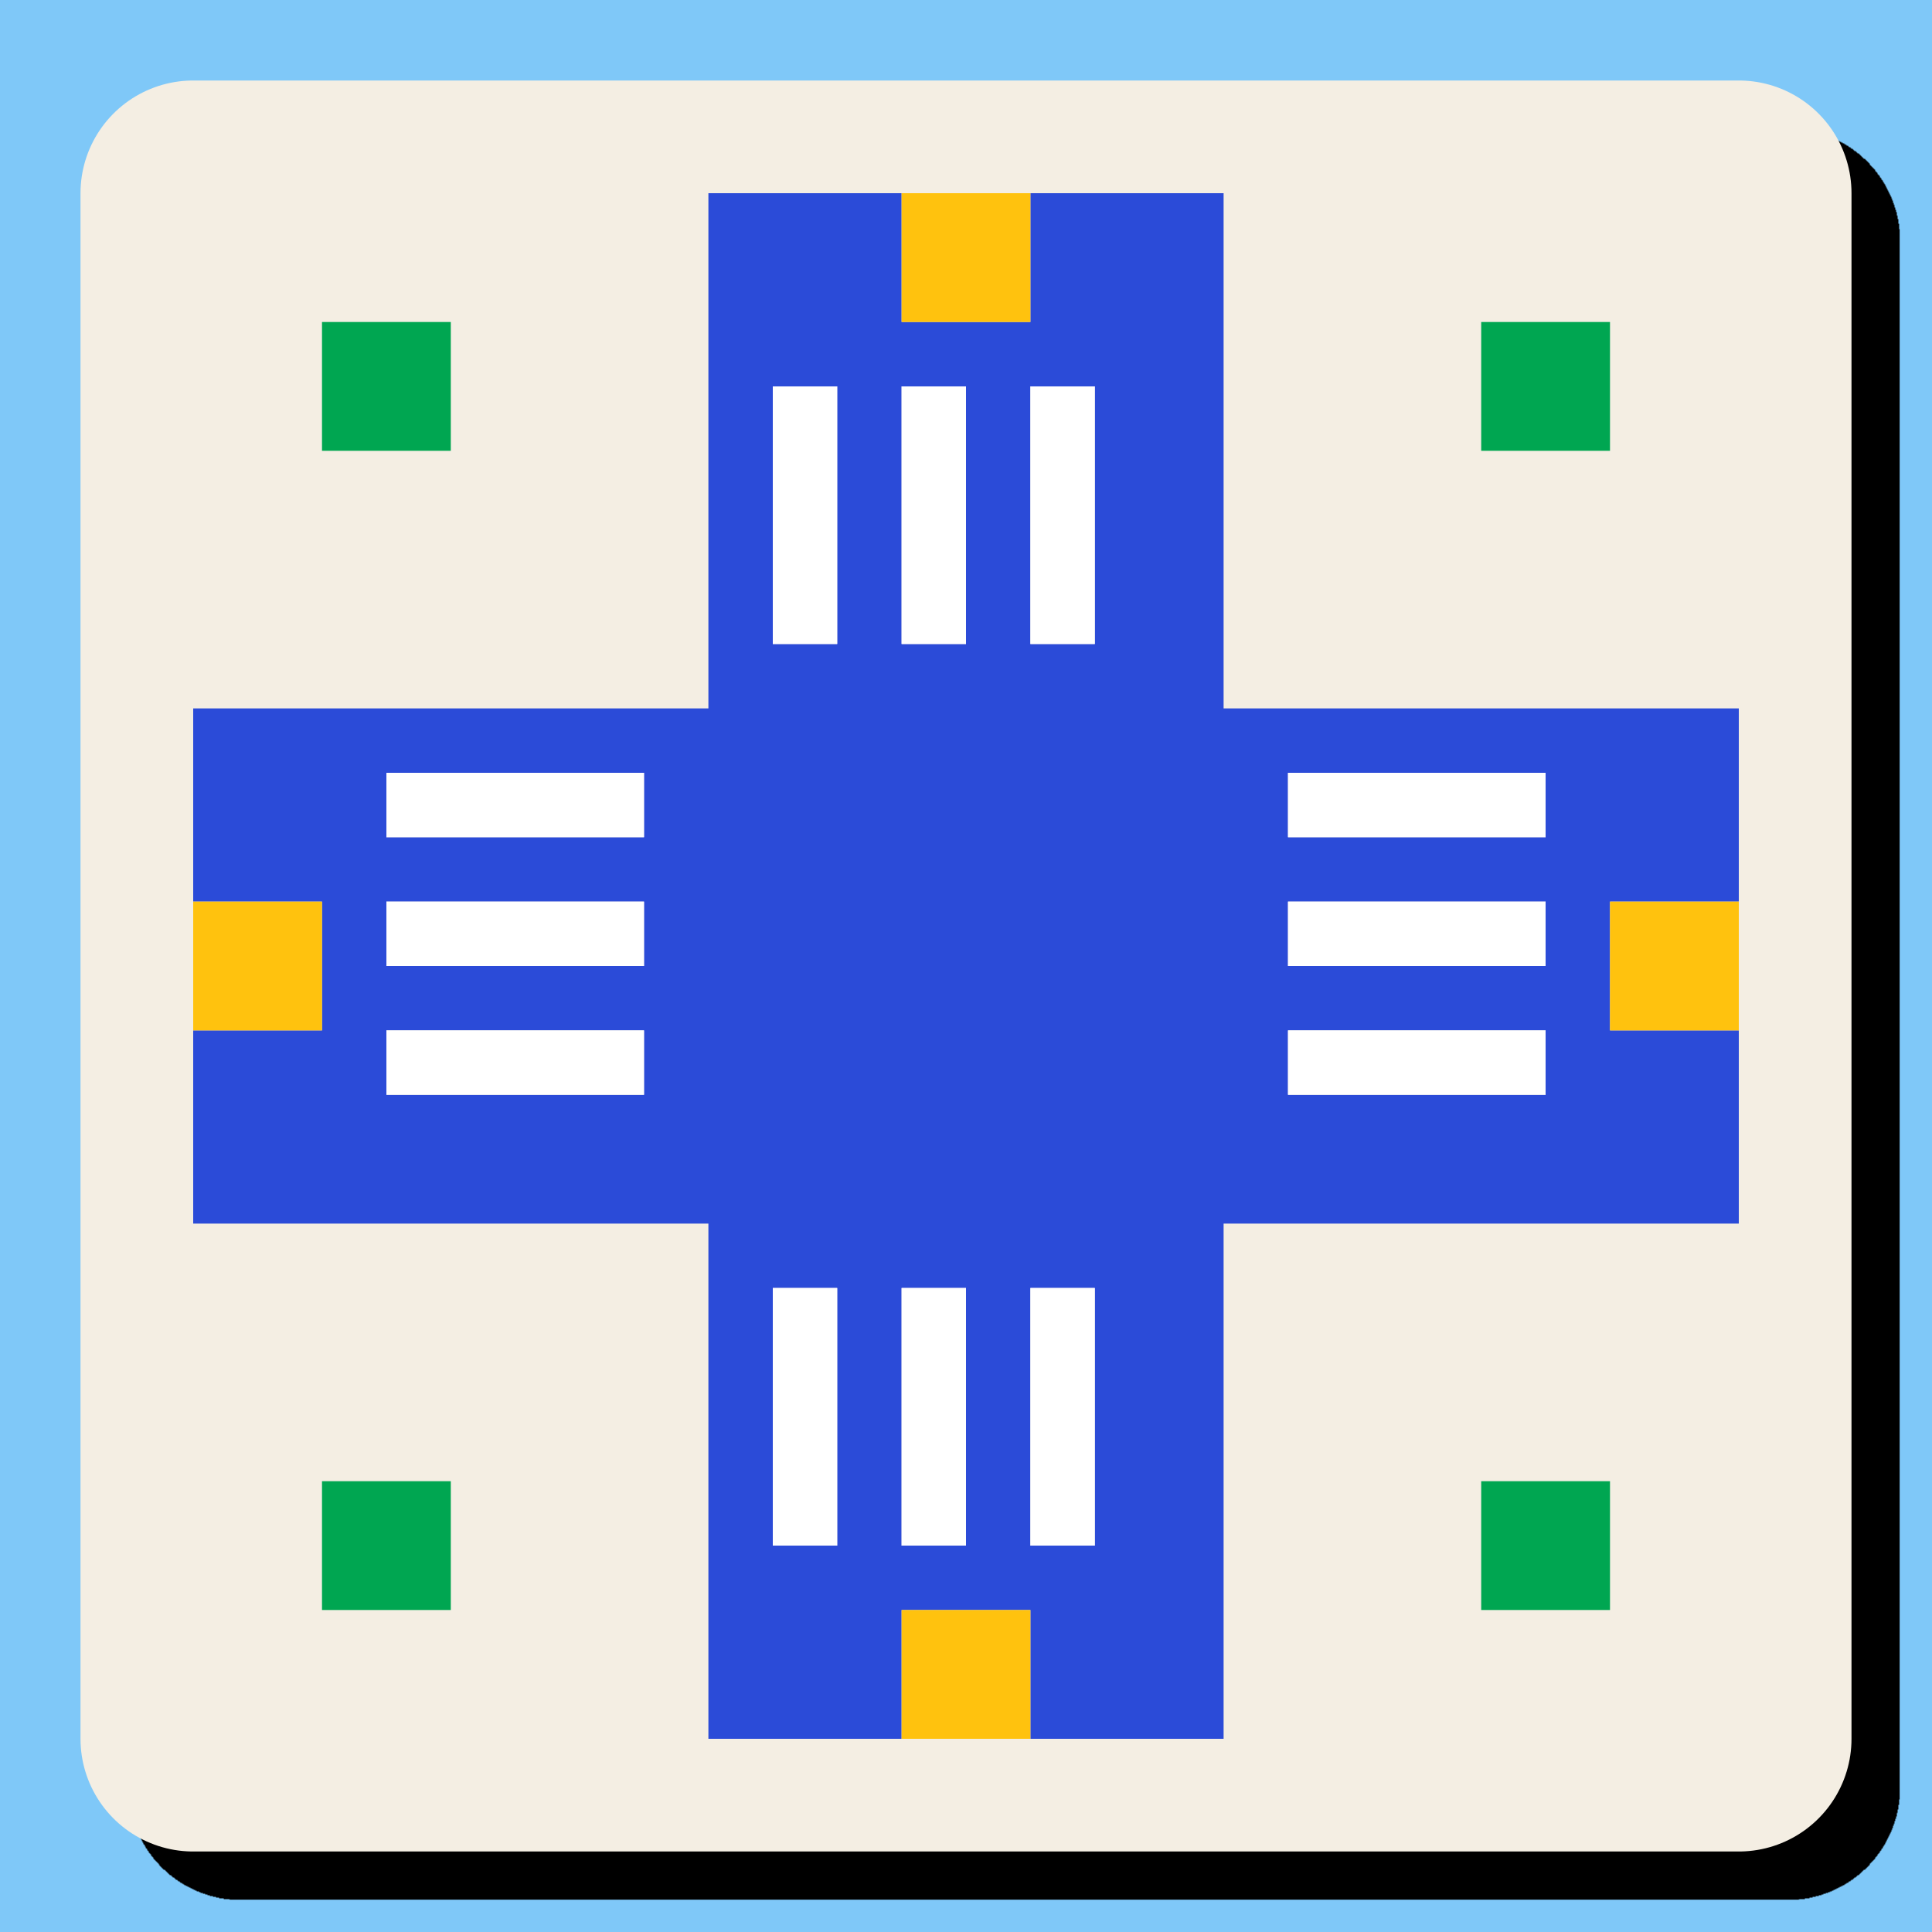
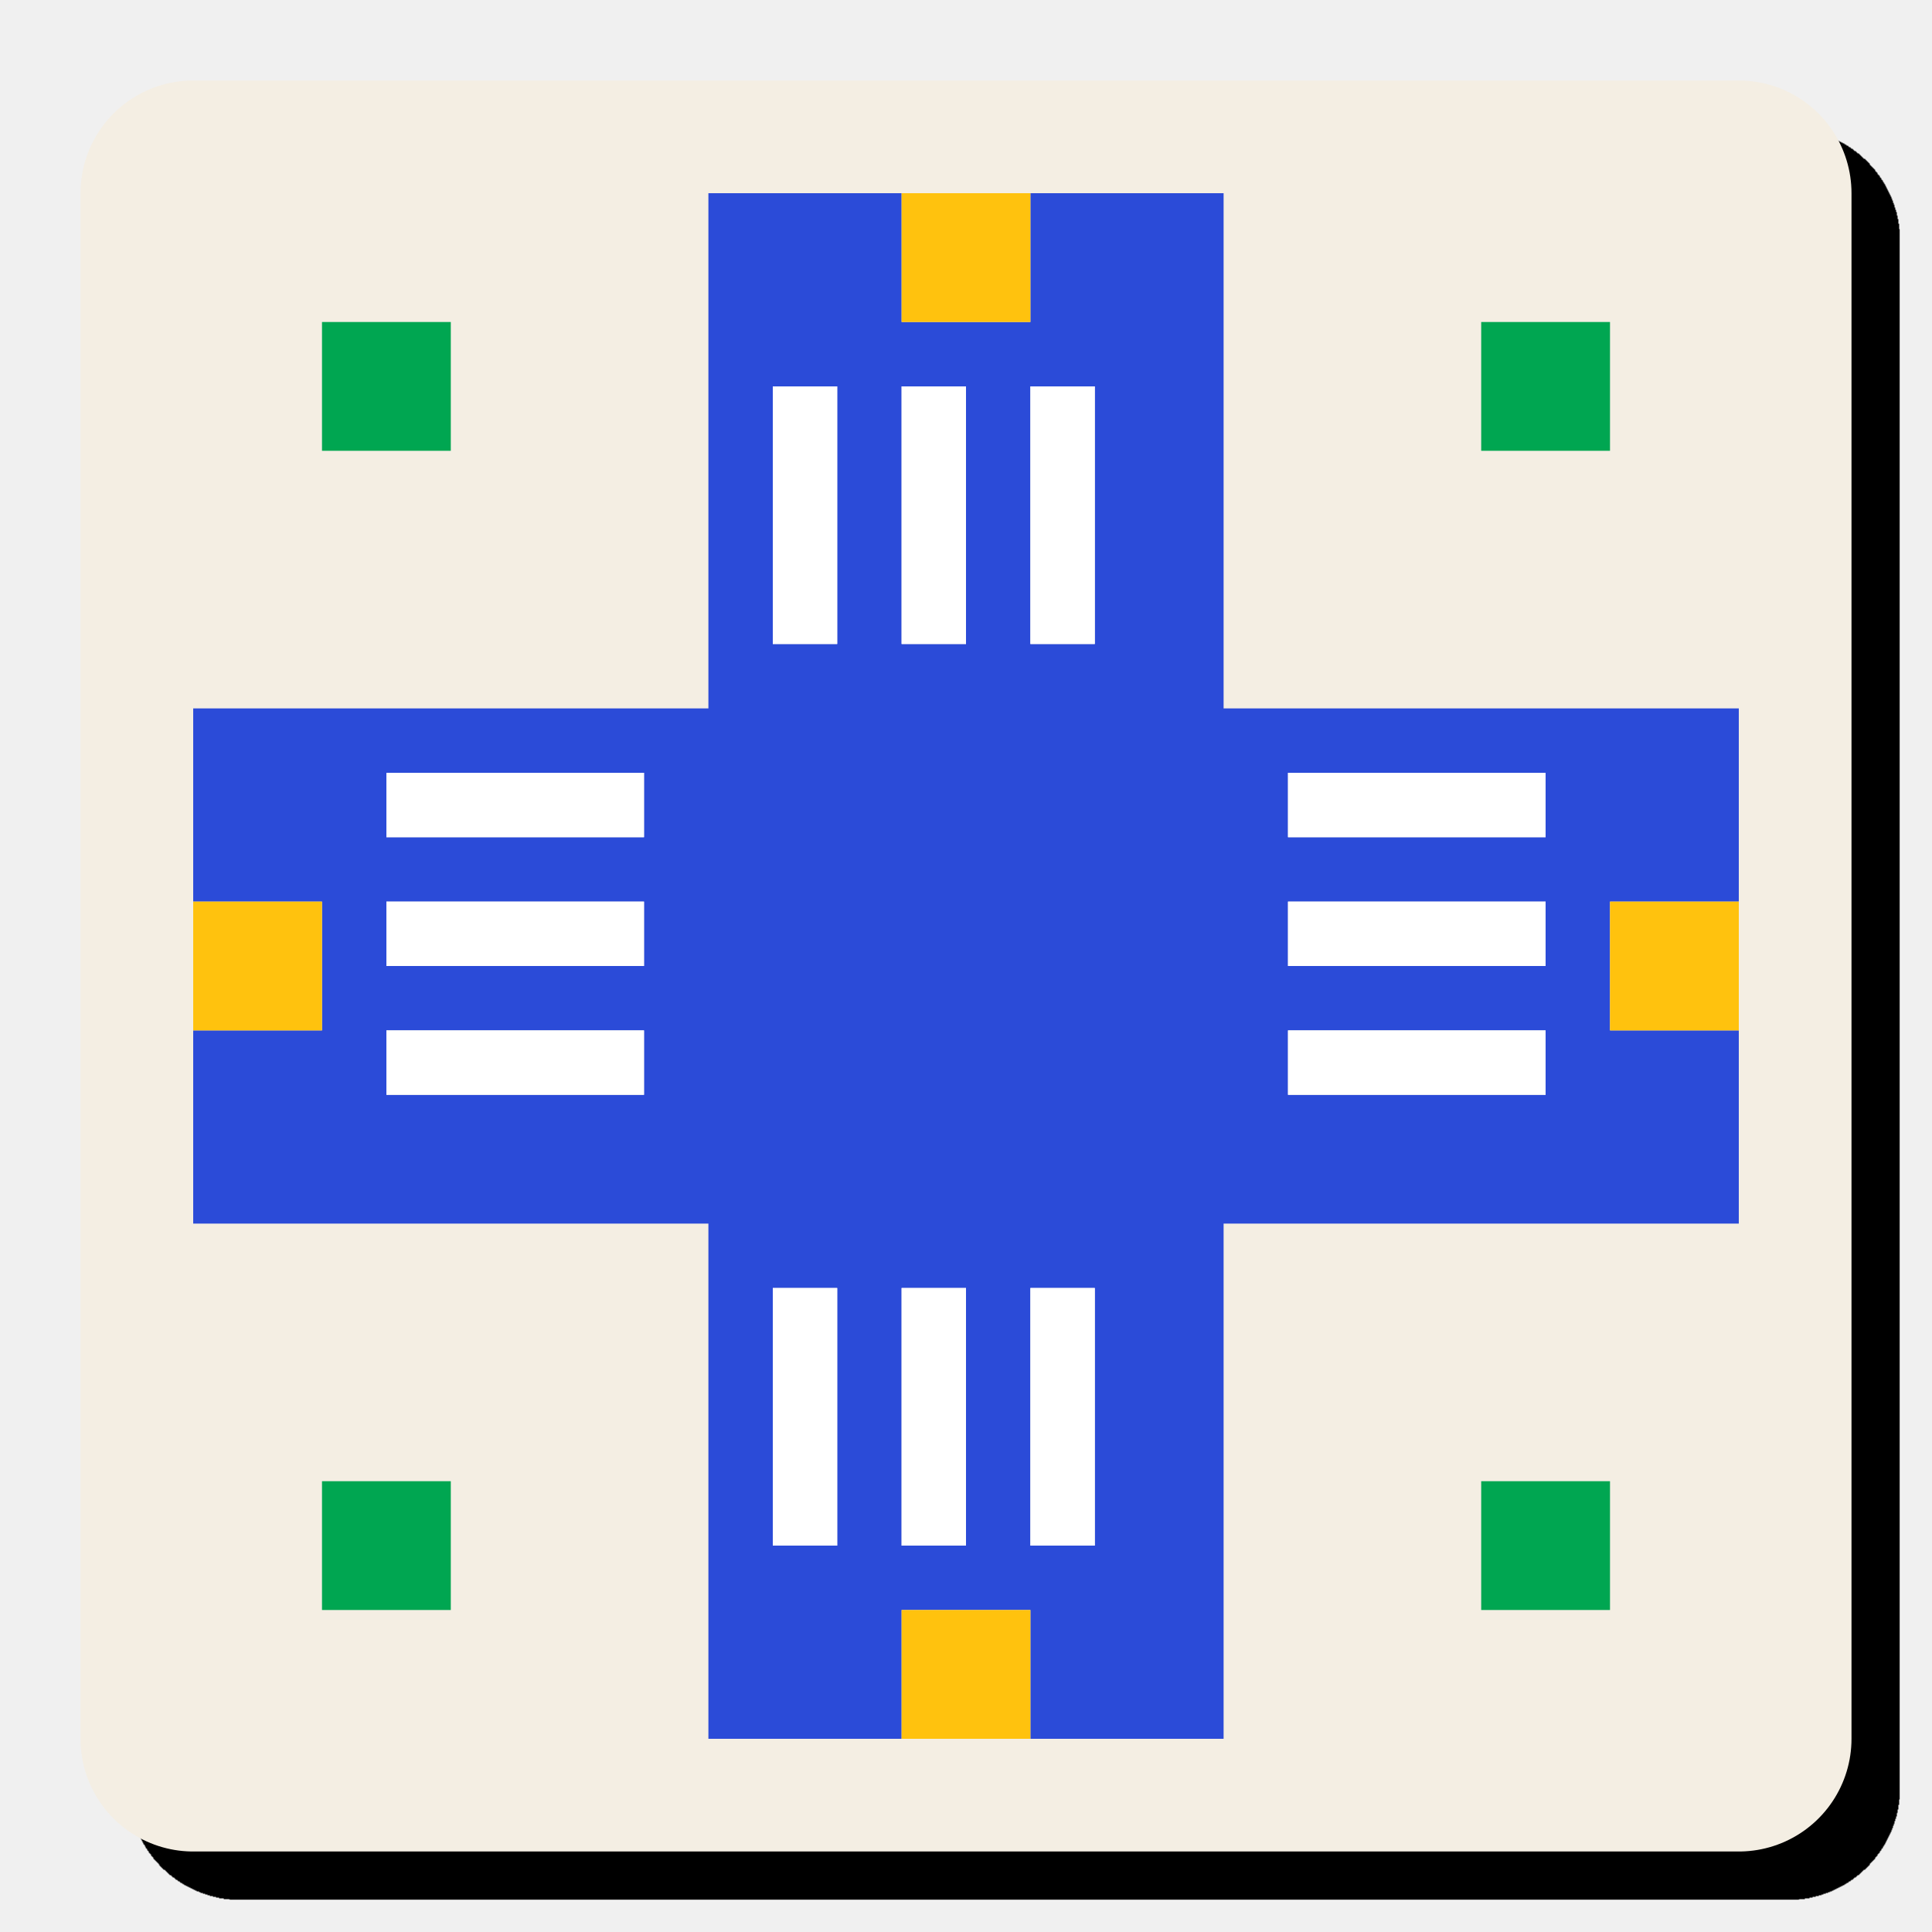
<svg xmlns="http://www.w3.org/2000/svg" width="240" height="240" viewBox="0 0 240 240" fill="none">
-   <rect width="240" height="240" fill="#1E1E1E" />
  <g id="Pixel Â· Sistema">
-     <rect width="2640" height="7060" transform="translate(-980 -4460)" fill="#171717" />
    <g id="Pixel Â· Hoja de stickers">
-       <rect width="2320" height="1280" transform="translate(-880 -340)" fill="#7FC8F8" />
      <g id="Pixel / Urbano Â· Cruce peatonal / sticker">
        <g id="Troquel (borde y sombra)" filter="url(#filter0_d_294_54606)">
          <path d="M216 216H24V24H216V216Z" fill="#F4EEE3" />
          <path d="M216 216H24V24H216V216Z" stroke="#F4EEE3" stroke-width="28" stroke-linejoin="round" />
        </g>
        <g id="Figura">
          <path id="hueso" d="M24 24H88V40H24V24ZM152 24H216V40H152V24ZM24 40H40V56H24V40ZM56 40H88V56H56V40ZM152 40H184V56H152V40ZM200 40H216V56H200V40ZM24 56H88V88H24V56ZM152 56H216V88H152V56ZM24 152H88V184H24V152ZM152 152H216V184H152V152ZM24 184H40V200H24V184ZM56 184H88V200H56V184ZM152 184H184V200H152V184ZM200 184H216V200H200V184ZM24 200H88V216H24V200ZM152 200H216V216H152V200Z" fill="#F4EEE3" />
          <path id="lapislÃ¡zuli" d="M88 24H112V40H88V24ZM128 24H152V40H128V24ZM88 40H152V48H88V40ZM88 48H96V80H88V48ZM104 48H112V80H104V48ZM120 48H128V80H120V48ZM136 48H152V80H136V48ZM88 80H152V88H88V80ZM24 88H216V96H24V88ZM24 96H48V104H24V96ZM80 96H160V104H80V96ZM192 96H216V104H192V96ZM24 104H216V112H24V104ZM40 112H48V120H40V112ZM80 112H160V120H80V112ZM192 112H200V120H192V112ZM40 120H200V128H40V120ZM24 128H48V136H24V128ZM80 128H160V136H80V128ZM192 128H216V136H192V128ZM24 136H216V152H24V136ZM88 152H152V160H88V152ZM88 160H96V192H88V160ZM104 160H112V192H104V160ZM120 160H128V192H120V160ZM136 160H152V192H136V160ZM88 192H152V200H88V192ZM88 200H112V216H88V200ZM128 200H152V216H128V200Z" fill="#2B4BD8" />
          <path id="amarillo" d="M112 24H128V40H112V24ZM24 112H40V128H24V112ZM200 112H216V128H200V112ZM112 200H128V216H112V200Z" fill="#FFC20E" />
          <path id="verde" d="M40 40H56V56H40V40ZM184 40H200V56H184V40ZM40 184H56V200H40V184ZM184 184H200V200H184V184Z" fill="#00A651" />
          <path id="blanco" d="M96 48H104V80H96V48ZM112 48H120V80H112V48ZM128 48H136V80H128V48ZM48 96H80V104H48V96ZM160 96H192V104H160V96ZM48 112H80V120H48V112ZM160 112H192V120H160V112ZM48 128H80V136H48V128ZM160 128H192V136H160V128ZM96 160H104V192H96V160ZM112 160H120V192H112V160ZM128 160H136V192H128V160Z" fill="white" />
        </g>
      </g>
    </g>
  </g>
  <defs>
    <filter id="filter0_d_294_54606" x="10" y="10" width="226" height="226" filterUnits="userSpaceOnUse" color-interpolation-filters="sRGB">
      <feFlood flood-opacity="0" result="BackgroundImageFix" />
      <feColorMatrix in="SourceAlpha" type="matrix" values="0 0 0 0 0 0 0 0 0 0 0 0 0 0 0 0 0 0 127 0" result="hardAlpha" />
      <feOffset dx="6" dy="6" />
      <feColorMatrix type="matrix" values="0 0 0 0 0 0 0 0 0 0 0 0 0 0 0 0 0 0 1 0" />
      <feBlend mode="normal" in2="BackgroundImageFix" result="effect1_dropShadow_294_54606" />
      <feBlend mode="normal" in="SourceGraphic" in2="effect1_dropShadow_294_54606" result="shape" />
    </filter>
  </defs>
</svg>
